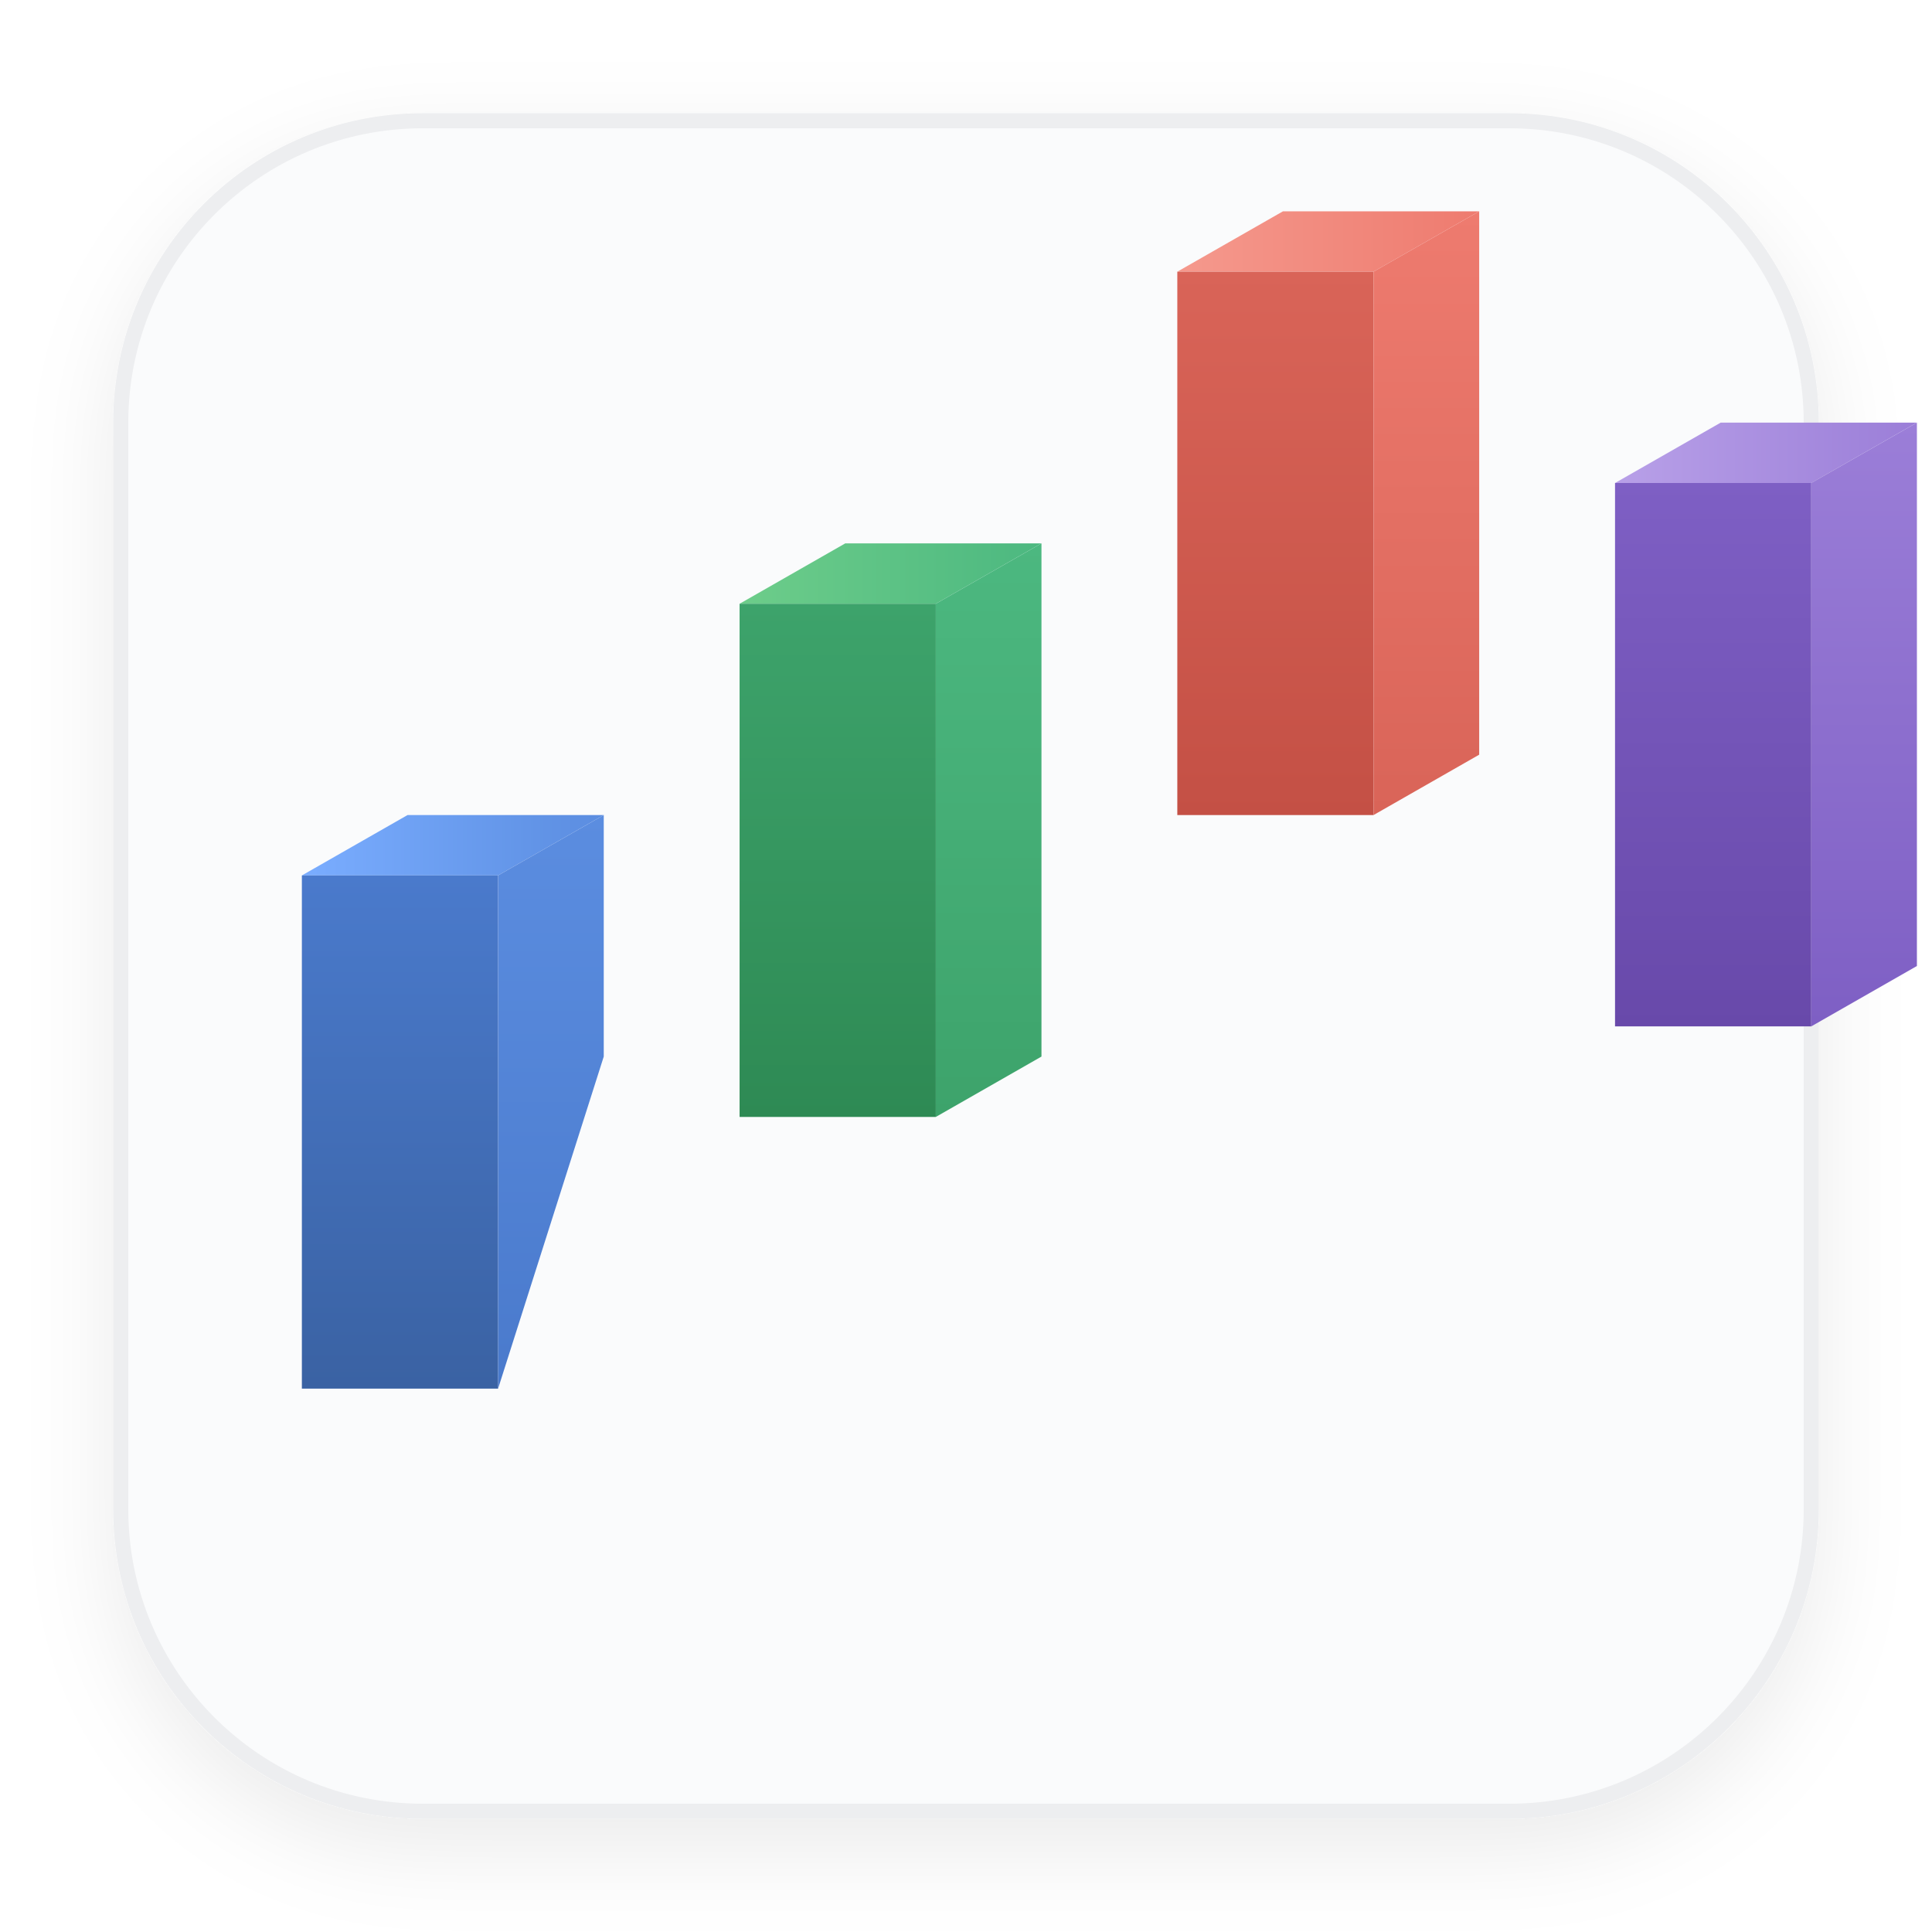
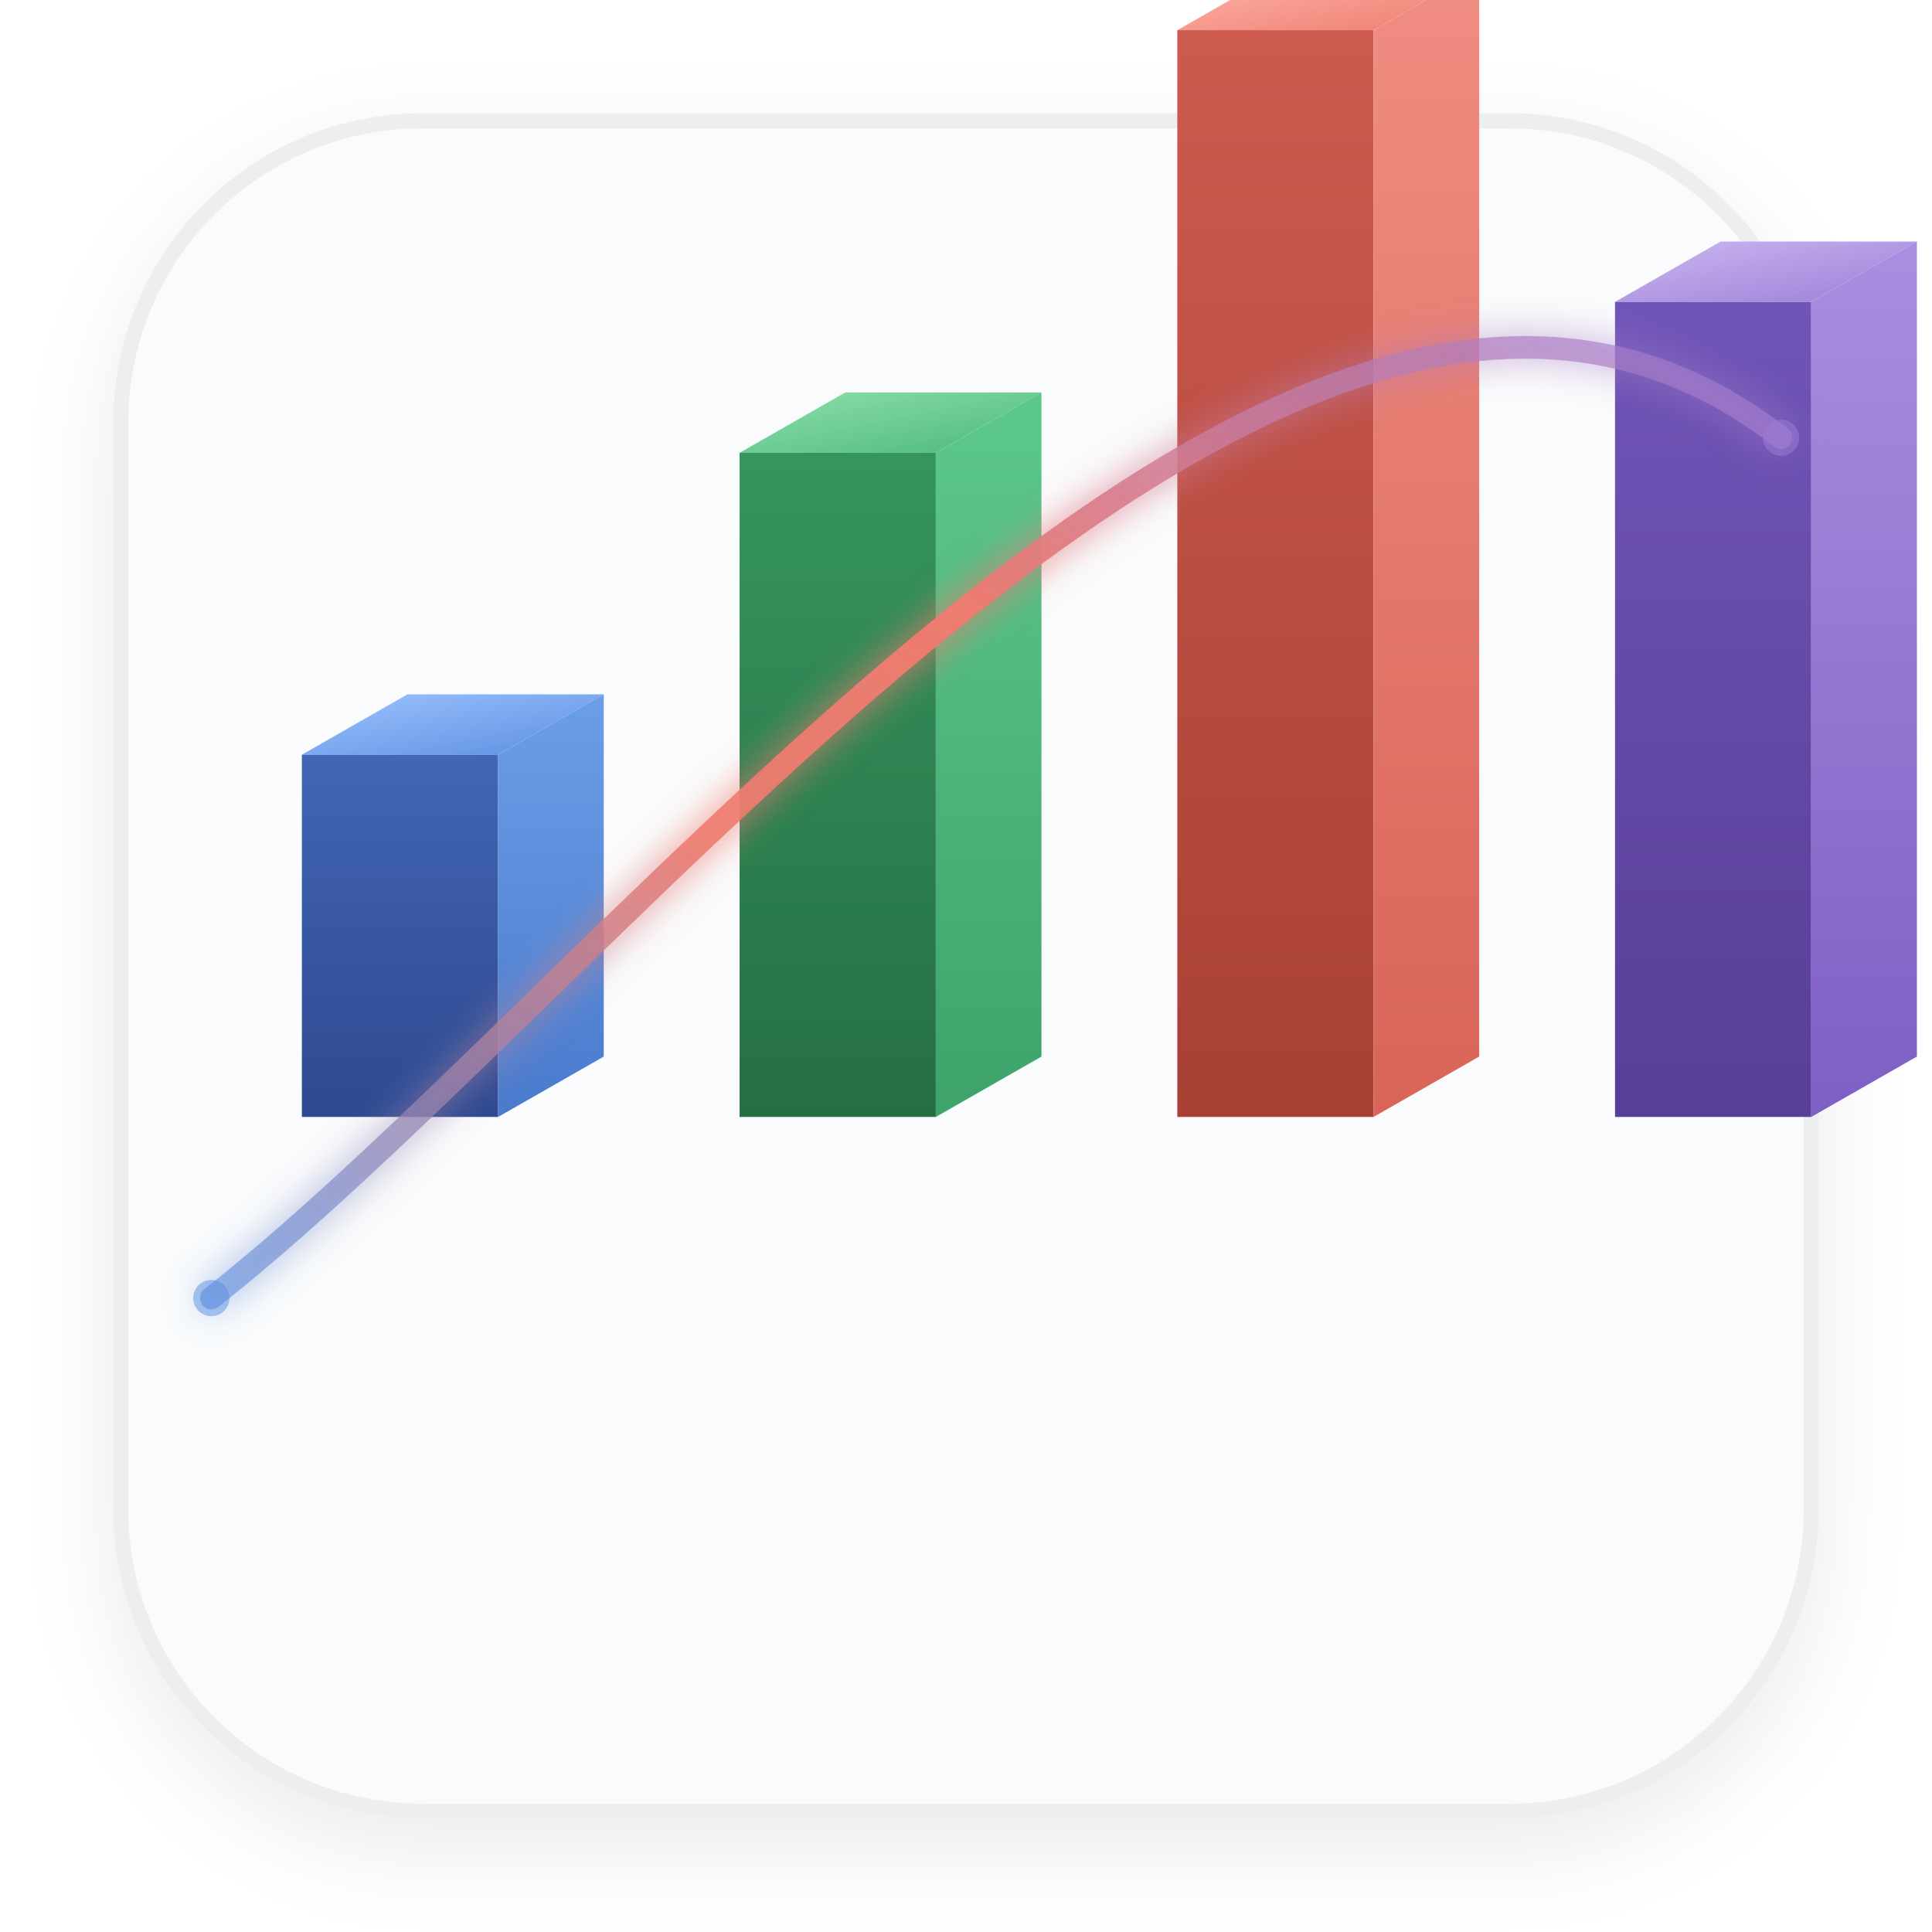
<svg xmlns="http://www.w3.org/2000/svg" viewBox="0 0 128 128" fill="none">
  <defs>
-     <linearGradient id="t1" x1="0" y1="0" x2="1" y2="0">
-       <stop offset="0%" stop-color="#7AADFF" />
+     <linearGradient id="t1" x1="0" y1="0" x2="1" y2="1">
+       <stop offset="0%" stop-color="#9DC4FF" />
      <stop offset="100%" stop-color="#5B8DE0" />
    </linearGradient>
-     <linearGradient id="l1" x1="0" y1="0" x2="0" y2="1">
-       <stop offset="0%" stop-color="#4A7ACC" />
-       <stop offset="100%" stop-color="#3A62A3" />
+     <linearGradient id="f1" x1="0" y1="0" x2="0" y2="1">
+       <stop offset="0%" stop-color="#4265B5" />
+       <stop offset="100%" stop-color="#2E4990" />
    </linearGradient>
-     <linearGradient id="r1" x1="0" y1="0" x2="0" y2="1">
-       <stop offset="0%" stop-color="#5B8DE0" />
+     <linearGradient id="s1" x1="0" y1="0" x2="0" y2="1">
+       <stop offset="0%" stop-color="#6B9EE8" />
      <stop offset="100%" stop-color="#4A7ACC" />
    </linearGradient>
-     <linearGradient id="t2" x1="0" y1="0" x2="1" y2="0">
-       <stop offset="0%" stop-color="#6DCD8A" />
+     <linearGradient id="t2" x1="0" y1="0" x2="1" y2="1">
+       <stop offset="0%" stop-color="#8EE0A8" />
      <stop offset="100%" stop-color="#4CB880" />
    </linearGradient>
-     <linearGradient id="l2" x1="0" y1="0" x2="0" y2="1">
-       <stop offset="0%" stop-color="#3DA36B" />
-       <stop offset="100%" stop-color="#2E8A54" />
+     <linearGradient id="f2" x1="0" y1="0" x2="0" y2="1">
+       <stop offset="0%" stop-color="#36955E" />
+       <stop offset="100%" stop-color="#256F43" />
    </linearGradient>
-     <linearGradient id="r2" x1="0" y1="0" x2="0" y2="1">
-       <stop offset="0%" stop-color="#4CB880" />
+     <linearGradient id="s2" x1="0" y1="0" x2="0" y2="1">
+       <stop offset="0%" stop-color="#5DC88C" />
      <stop offset="100%" stop-color="#3DA36B" />
    </linearGradient>
-     <linearGradient id="t3" x1="0" y1="0" x2="1" y2="0">
-       <stop offset="0%" stop-color="#F5998D" />
+     <linearGradient id="t3" x1="0" y1="0" x2="1" y2="1">
+       <stop offset="0%" stop-color="#FFB8AD" />
      <stop offset="100%" stop-color="#EE7B6F" />
    </linearGradient>
-     <linearGradient id="l3" x1="0" y1="0" x2="0" y2="1">
-       <stop offset="0%" stop-color="#D96458" />
-       <stop offset="100%" stop-color="#C45045" />
+     <linearGradient id="f3" x1="0" y1="0" x2="0" y2="1">
+       <stop offset="0%" stop-color="#CC5A4F" />
+       <stop offset="100%" stop-color="#A84036" />
    </linearGradient>
-     <linearGradient id="r3" x1="0" y1="0" x2="0" y2="1">
-       <stop offset="0%" stop-color="#EE7B6F" />
+     <linearGradient id="s3" x1="0" y1="0" x2="0" y2="1">
+       <stop offset="0%" stop-color="#F08D82" />
      <stop offset="100%" stop-color="#D96458" />
    </linearGradient>
-     <linearGradient id="t4" x1="0" y1="0" x2="1" y2="0">
-       <stop offset="0%" stop-color="#B8A0E8" />
+     <linearGradient id="t4" x1="0" y1="0" x2="1" y2="1">
+       <stop offset="0%" stop-color="#CCB8F0" />
      <stop offset="100%" stop-color="#9B7ED8" />
    </linearGradient>
-     <linearGradient id="l4" x1="0" y1="0" x2="0" y2="1">
-       <stop offset="0%" stop-color="#7E5FC4" />
-       <stop offset="100%" stop-color="#6849AA" />
+     <linearGradient id="f4" x1="0" y1="0" x2="0" y2="1">
+       <stop offset="0%" stop-color="#7055B8" />
+       <stop offset="100%" stop-color="#573E96" />
    </linearGradient>
-     <linearGradient id="r4" x1="0" y1="0" x2="0" y2="1">
-       <stop offset="0%" stop-color="#9B7ED8" />
+     <linearGradient id="s4" x1="0" y1="0" x2="0" y2="1">
+       <stop offset="0%" stop-color="#AA8EE0" />
      <stop offset="100%" stop-color="#7E5FC4" />
    </linearGradient>
+     <linearGradient id="cg" x1="0" y1="1" x2="1" y2="0">
+       <stop offset="0%" stop-color="#5B8DE0" stop-opacity=".6" />
+       <stop offset="40%" stop-color="#EE7B6F" stop-opacity=".9" />
+       <stop offset="60%" stop-color="#EE7B6F" stop-opacity="1" />
+       <stop offset="100%" stop-color="#9B7ED8" stop-opacity=".6" />
+     </linearGradient>
    <filter id="sh">
-       <feDropShadow dx="0" dy="2" stdDeviation="3" flood-color="#000" flood-opacity="0.08" />
+       <feDropShadow dx="0" dy="2" stdDeviation="3" flood-color="#000" flood-opacity=".08" />
+     </filter>
+     <filter id="gl">
+       <feGaussianBlur stdDeviation="1.2" result="b" />
+       <feMerge>
+         <feMergeNode in="b" />
+         <feMergeNode in="SourceGraphic" />
+       </feMerge>
    </filter>
  </defs>
  <rect x="8" y="8" width="112" height="112" rx="20" fill="#FAFBFC" stroke="#EDEEF0" stroke-width="1" filter="url(#sh)" />
-   <g transform="translate(64,76)">
+   <g transform="translate(64,74)">
    <g transform="translate(-44,0)">
-       <polygon points="0,-18 7,-22 20,-22 13,-18" fill="url(#t1)" />
-       <polygon points="0,-18 13,-18 13,16 0,16" fill="url(#l1)" />
-       <polygon points="13,-18 20,-22 20,-6 13,16" fill="url(#r1)" />
+       <polygon points="0,-24 7,-28 20,-28 13,-24" fill="url(#t1)" />
+       <polygon points="0,-24 13,-24 13,0 0,0" fill="url(#f1)" />
+       <polygon points="13,-24 20,-28 20,-4 13,0" fill="url(#s1)" />
    </g>
    <g transform="translate(-15,0)">
-       <polygon points="0,-36 7,-40 20,-40 13,-36" fill="url(#t2)" />
-       <polygon points="0,-36 13,-36 13,-2 0,-2" fill="url(#l2)" />
-       <polygon points="13,-36 20,-40 20,-6 13,-2" fill="url(#r2)" />
+       <polygon points="0,-44 7,-48 20,-48 13,-44" fill="url(#t2)" />
+       <polygon points="0,-44 13,-44 13,0 0,0" fill="url(#f2)" />
+       <polygon points="13,-44 20,-48 20,-4 13,0" fill="url(#s2)" />
    </g>
    <g transform="translate(14,0)">
-       <polygon points="0,-58 7,-62 20,-62 13,-58" fill="url(#t3)" />
-       <polygon points="0,-58 13,-58 13,-22 0,-22" fill="url(#l3)" />
-       <polygon points="13,-58 20,-62 20,-26 13,-22" fill="url(#r3)" />
+       <polygon points="0,-72 7,-76 20,-76 13,-72" fill="url(#t3)" />
+       <polygon points="0,-72 13,-72 13,0 0,0" fill="url(#f3)" />
+       <polygon points="13,-72 20,-76 20,-4 13,0" fill="url(#s3)" />
    </g>
    <g transform="translate(43,0)">
-       <polygon points="0,-44 7,-48 20,-48 13,-44" fill="url(#t4)" />
-       <polygon points="0,-44 13,-44 13,-8 0,-8" fill="url(#l4)" />
-       <polygon points="13,-44 20,-48 20,-12 13,-8" fill="url(#r4)" />
+       <polygon points="0,-54 7,-58 20,-58 13,-54" fill="url(#t4)" />
+       <polygon points="0,-54 13,-54 13,0 0,0" fill="url(#f4)" />
+       <polygon points="13,-54 20,-58 20,-4 13,0" fill="url(#s4)" />
    </g>
+     <path d="M -50,12 C -22,-10 22,-70 54,-45" fill="none" stroke="url(#cg)" stroke-width="1.5" stroke-linecap="round" filter="url(#gl)" />
+     <circle cx="-50" cy="12" r="1.2" fill="#5B8DE0" opacity=".5" />
+     <circle cx="54" cy="-45" r="1.2" fill="#9B7ED8" opacity=".5" />
  </g>
</svg>
